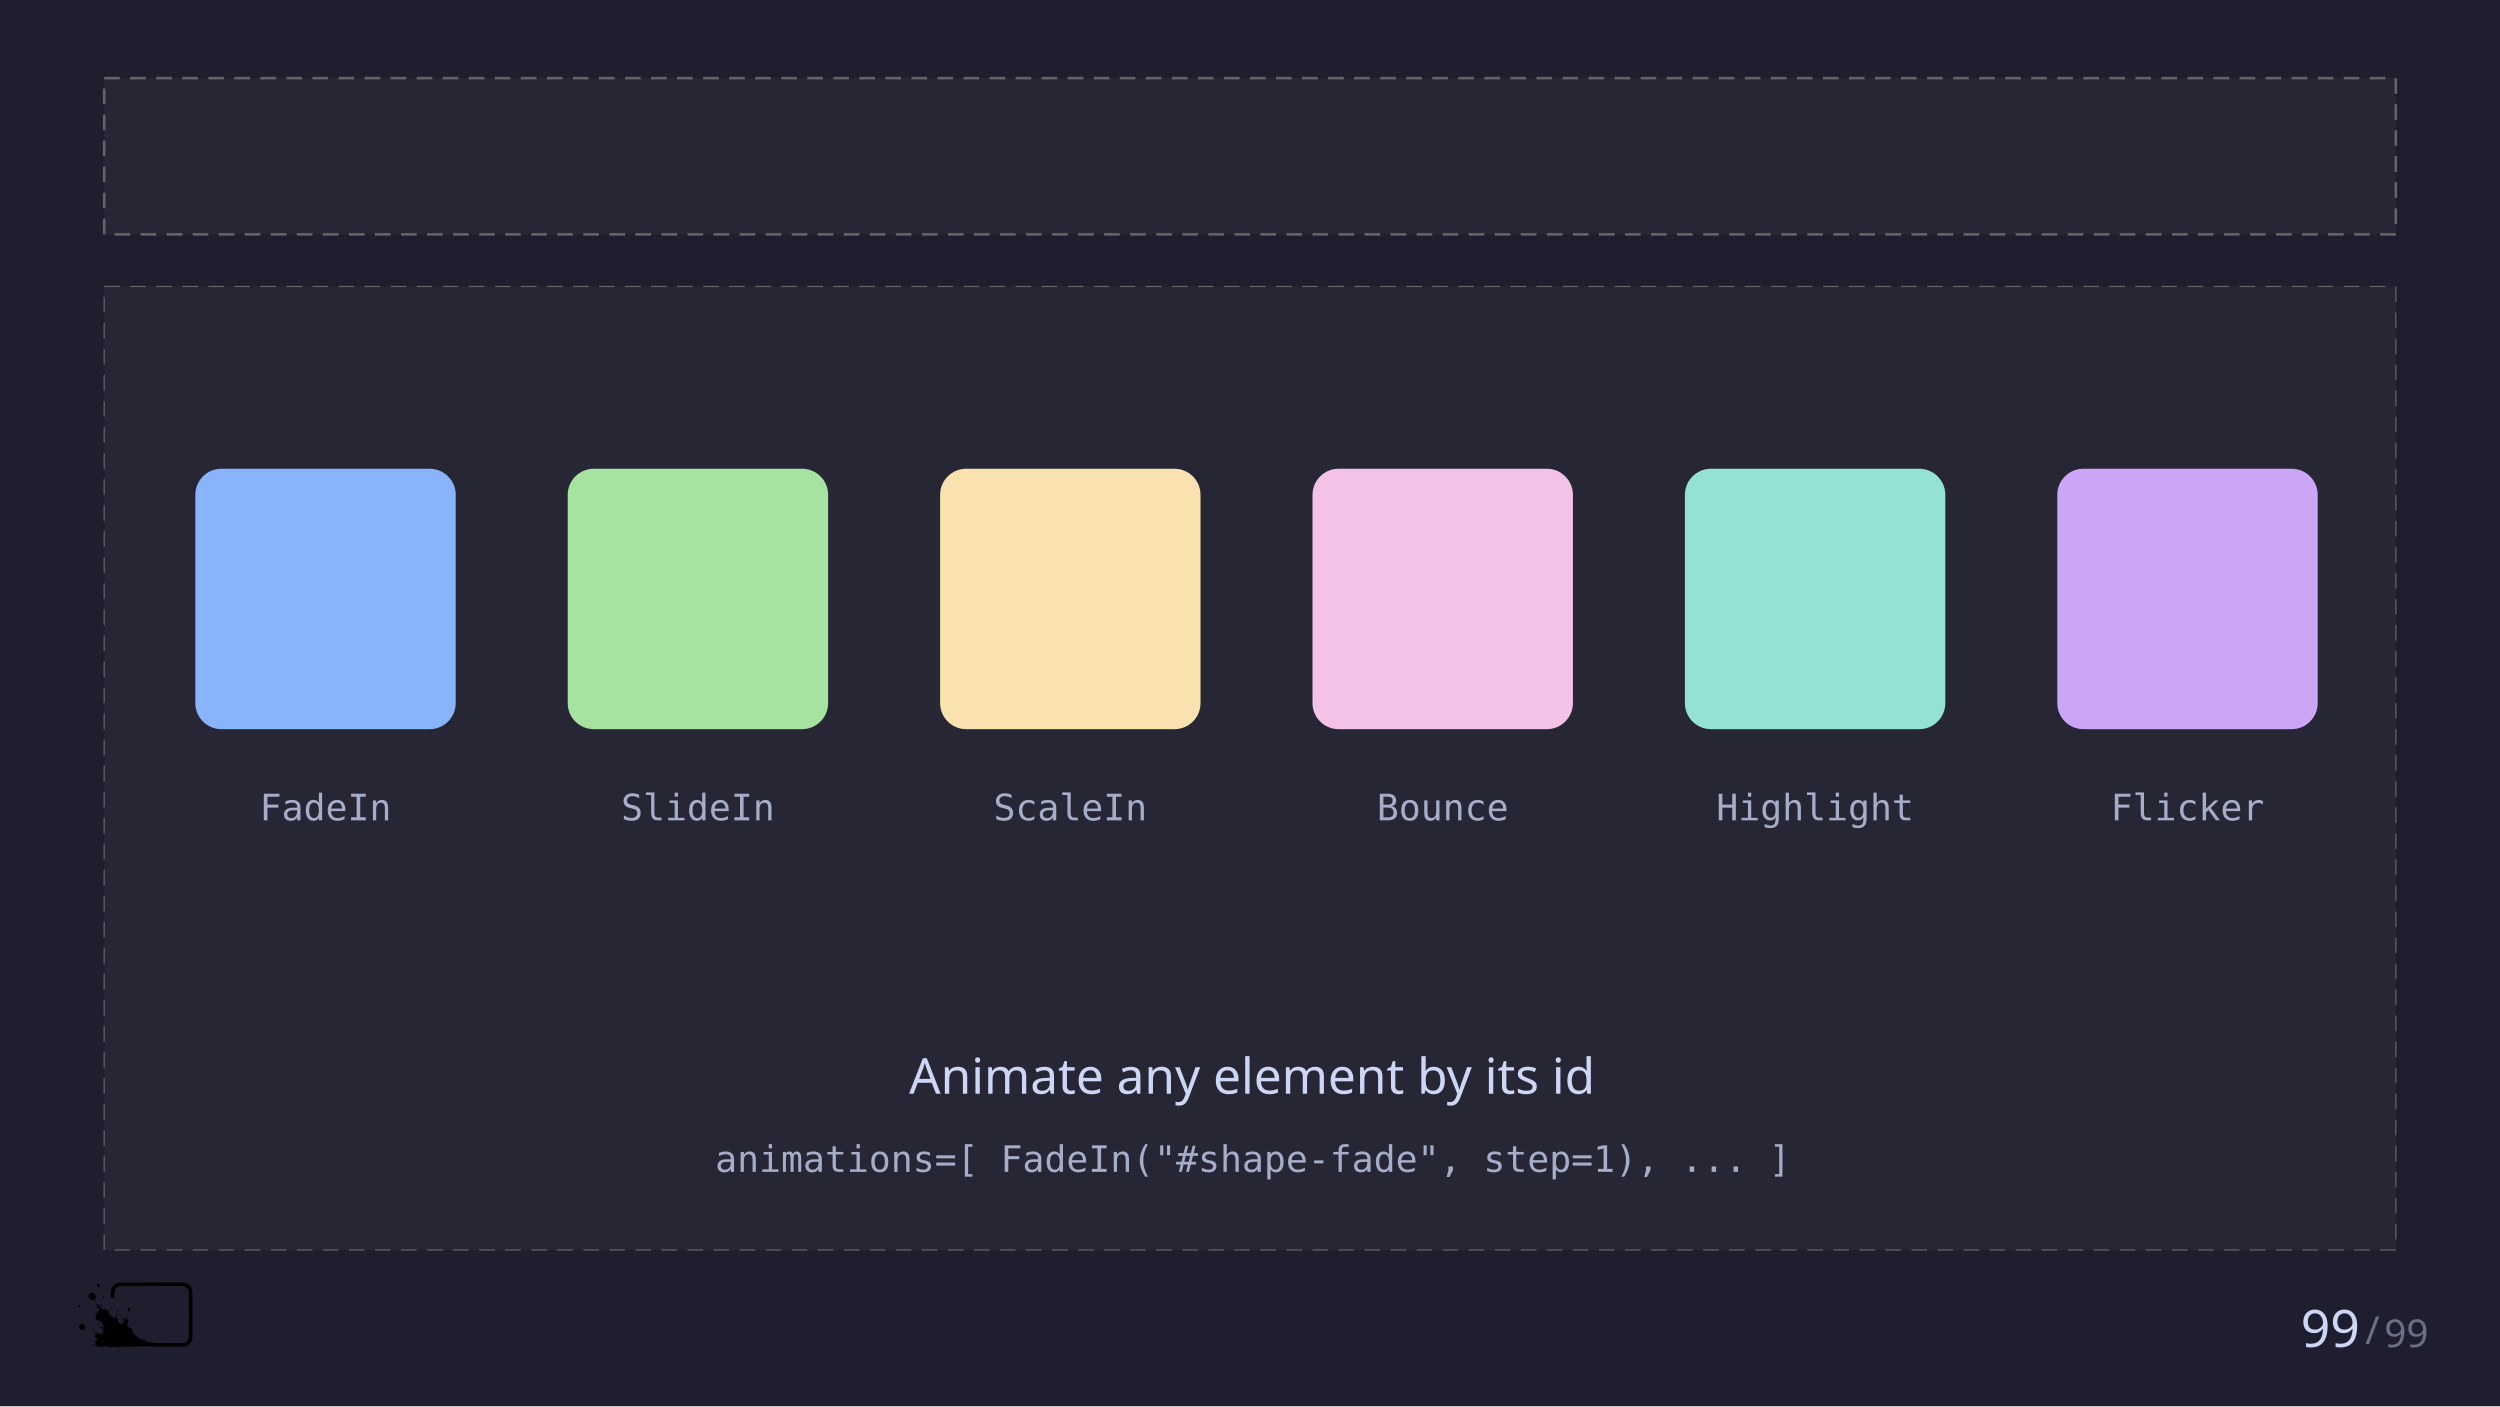
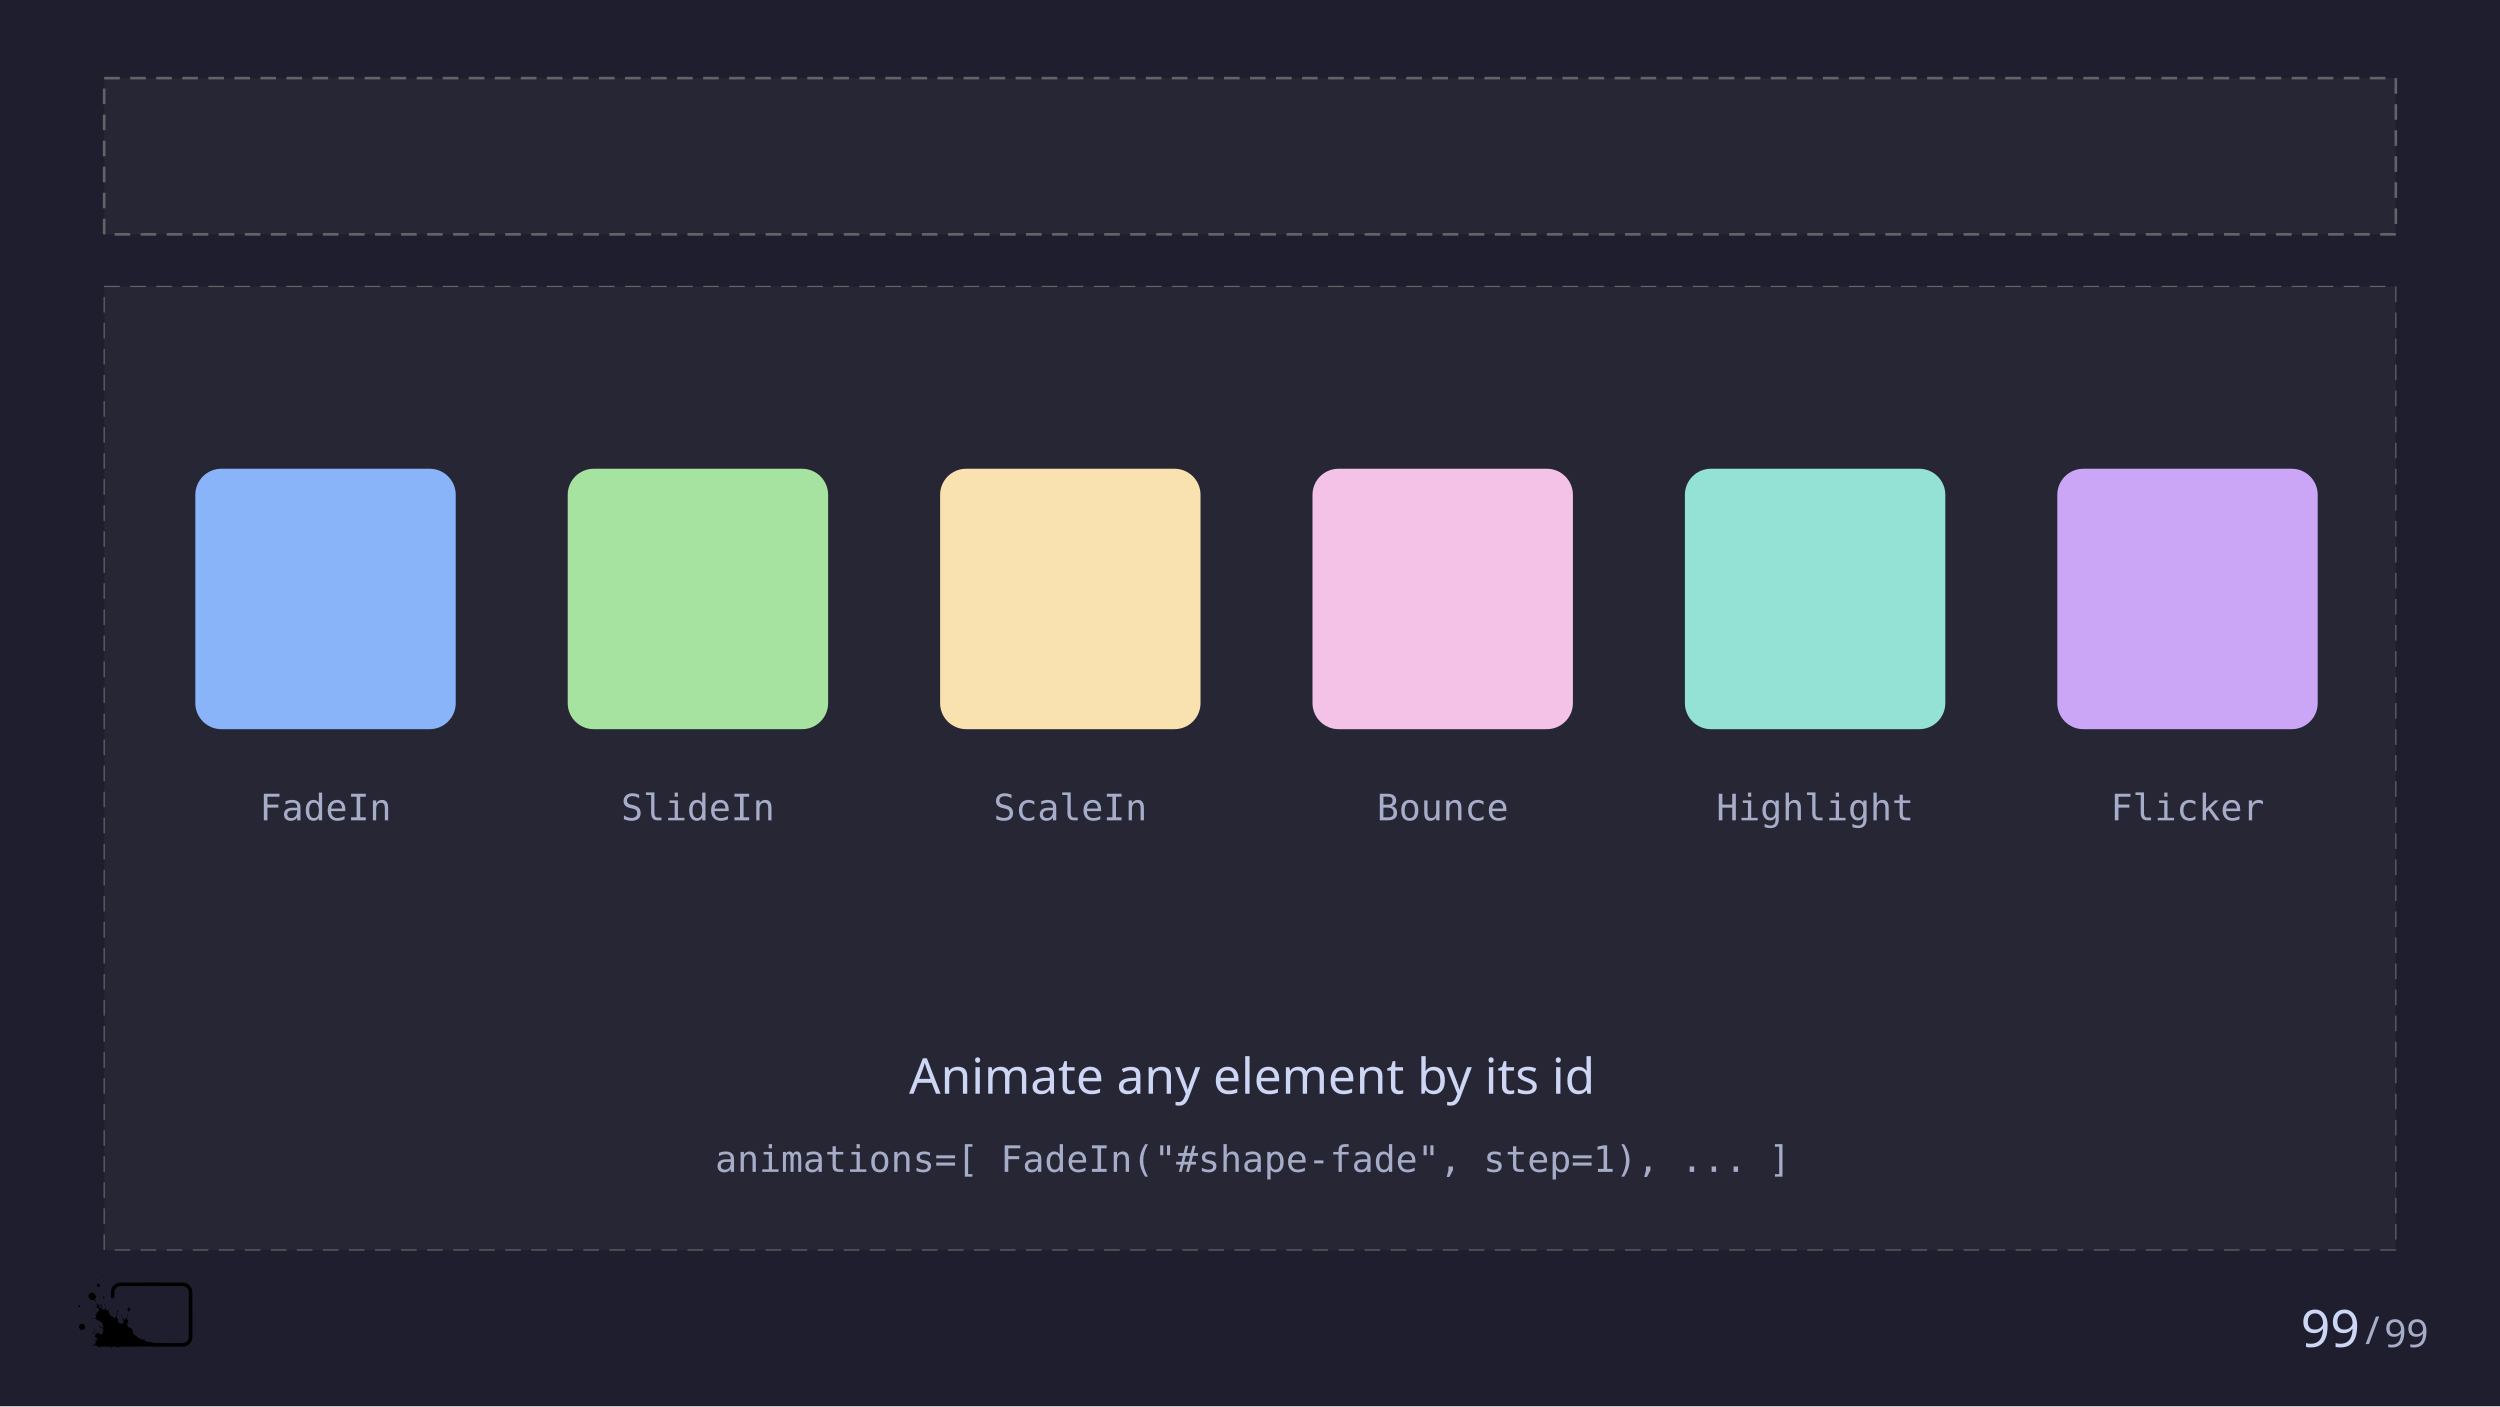
<svg xmlns="http://www.w3.org/2000/svg" xmlns:ns1="urn:inkflow" ns1:parent="content" viewBox="0 0 1920 1080" width="1920" height="1080" version="1.1" id="svg12">
  <g ns1:layout-src="./base" ns1:layout-hash="0e0184e9">
    <defs />
    <rect width="1920" height="1080" class="inkflow-fill-bg" />
  </g>
-   <g ns1:layout-src="./numbered" ns1:layout-hash="6a4a92fb">
+   <g ns1:layout-src="./numbered" ns1:layout-hash="fec6fc73">
    <defs />
    <text id="zone-slide-number" x="1812.359" y="1034.438" class="inkflow-fill-text-muted inkflow-fill-text inkflow-fill-code-text" text-anchor="end" font-size="39.664px" font-family="sans-serif" style="stroke-width: 1.417">99</text>
-     <text id="zone-slide-total" x="1831.157" y="1034.58" class="inkflow-fill-text-muted inkflow-fill-grey" font-size="29.64px" font-family="sans-serif" style="stroke-width: 1.059">99</text>
-     <text id="text1" x="1816.518" y="1032.25" class="inkflow-fill-text-muted inkflow-fill-grey" font-size="29.64px" font-family="sans-serif" style="stroke-width: 1.059">/</text>
+     <text id="zone-slide-total" x="1831.157" y="1034.58" class="inkflow-fill-text-muted" font-size="29.64px" font-family="sans-serif" style="stroke-width: 1.059">99</text>
+     <text id="text1" x="1816.518" y="1032.25" class="inkflow-fill-text-muted" font-size="29.64px" font-family="sans-serif" style="stroke-width: 1.059">/</text>
  </g>
  <g ns1:layout-src="./title" ns1:layout-hash="55fe2bf2">
    <defs />
    <rect id="zone-title" x="80" y="60" width="1760" height="120" />
  </g>
  <g ns1:layout-src="content" ns1:layout-hash="d783db6f">
    <defs />
    <rect id="zone-content" x="80" y="220" width="1760" height="740" style="stroke-width:0.943" />
  </g>
  <defs id="defs6">
    <style id="inkflow-preview">.inkflow-fill-bg { fill: #1e1e2e; }
.inkflow-stroke-bg { stroke: #1e1e2e; }
.inkflow-fill-surface { fill: #313244; }
.inkflow-stroke-surface { stroke: #313244; }
.inkflow-fill-border { fill: #585b70; }
.inkflow-stroke-border { stroke: #585b70; }
.inkflow-fill-text { fill: #cdd6f4; }
.inkflow-stroke-text { stroke: #cdd6f4; }
.inkflow-fill-text-muted { fill: #a6adc8; }
.inkflow-stroke-text-muted { stroke: #a6adc8; }
.inkflow-fill-accent { fill: #cba6f7; }
.inkflow-stroke-accent { stroke: #cba6f7; }
.inkflow-fill-accent-fg { fill: #11111b; }
.inkflow-stroke-accent-fg { stroke: #11111b; }
.inkflow-fill-code-bg { fill: #181825; }
.inkflow-stroke-code-bg { stroke: #181825; }
.inkflow-fill-code-text { fill: #cdd6f4; }
.inkflow-stroke-code-text { stroke: #cdd6f4; }
.inkflow-fill-red { fill: #f38ba8; }
.inkflow-stroke-red { stroke: #f38ba8; }
.inkflow-fill-orange { fill: #fab387; }
.inkflow-stroke-orange { stroke: #fab387; }
.inkflow-fill-yellow { fill: #f9e2af; }
.inkflow-stroke-yellow { stroke: #f9e2af; }
.inkflow-fill-green { fill: #a6e3a1; }
.inkflow-stroke-green { stroke: #a6e3a1; }
.inkflow-fill-teal { fill: #94e2d5; }
.inkflow-stroke-teal { stroke: #94e2d5; }
.inkflow-fill-blue { fill: #89b4fa; }
.inkflow-stroke-blue { stroke: #89b4fa; }
.inkflow-fill-purple { fill: #cba6f7; }
.inkflow-stroke-purple { stroke: #cba6f7; }
.inkflow-fill-pink { fill: #f5c2e7; }
.inkflow-stroke-pink { stroke: #f5c2e7; }
.inkflow-fill-grey { fill: #6c7086; }
.inkflow-stroke-grey { stroke: #6c7086; }
#zone-title, #zone-content { fill: #808080; fill-opacity: 0.08; stroke: #808080; stroke-opacity: 0.7; stroke-width: 2; stroke-dasharray: 12 8; }</style>
  </defs>
  <g id="g7">
    <rect id="shape-fade" x="150" y="360" width="200" height="200" rx="20" class="inkflow-fill-blue" />
    <text x="250" y="630" text-anchor="middle" font-family="monospace" font-size="28" class="inkflow-fill-text-muted" id="text5">FadeIn</text>
  </g>
  <g id="g8">
    <rect id="shape-slide" x="436" y="360" width="200" height="200" rx="20" class="inkflow-fill-green" />
    <text x="536" y="630" text-anchor="middle" font-family="monospace" font-size="28" class="inkflow-fill-text-muted" id="text6">SlideIn</text>
  </g>
  <g id="g9">
    <rect id="shape-scale" x="722" y="360" width="200" height="200" rx="20" class="inkflow-fill-yellow" />
    <text x="822" y="630" text-anchor="middle" font-family="monospace" font-size="28" class="inkflow-fill-text-muted" id="text7">ScaleIn</text>
  </g>
  <g id="g10">
    <rect id="shape-bounce" x="1008" y="360" width="200" height="200" rx="20" class="inkflow-fill-pink" />
    <text x="1108" y="630" text-anchor="middle" font-family="monospace" font-size="28" class="inkflow-fill-text-muted" id="text8">Bounce</text>
  </g>
  <g id="g11">
    <rect id="shape-highlight" x="1294" y="360" width="200" height="200" rx="20" class="inkflow-fill-teal" />
    <text x="1394" y="630" text-anchor="middle" font-family="monospace" font-size="28" class="inkflow-fill-text-muted" id="text9">Highlight</text>
  </g>
  <g id="g12">
    <rect id="shape-flicker" x="1580" y="360" width="200" height="200" rx="20" class="inkflow-fill-purple" />
    <text x="1680" y="630" text-anchor="middle" font-family="monospace" font-size="28" class="inkflow-fill-text-muted" id="text10">Flicker</text>
  </g>
  <text x="961.577" y="840" text-anchor="middle" font-family="sans-serif" font-size="38px" class="inkflow-fill-text" id="text11">Animate any element by its id</text>
  <text x="962.256" y="900" text-anchor="middle" font-family="monospace" font-size="28px" class="inkflow-fill-text-muted" id="text12">animations=[ FadeIn("#shape-fade", step=1), ... ]</text>
  <g ns1:overlay-src="footer" ns1:overlay-hash="f664c57d">
    <defs />
    <g class="inkflow-demo-logo-mark" transform="matrix(0.7161682,0,0,0.7161682,43.00572,966.5546)" id="demo-logo-mark">
      <g transform="translate(-148.5314,-96.87841)">
        <g transform="translate(3.746808,2.274717)">
          <path style="fill-opacity:1;stroke-width:0.372" d="m 203.569,189.978 c -0.189,-0.105 -0.434,-0.191 -0.544,-0.191 h -0.201 l 0.036,-0.375 c 0.048,-0.499 -0.137,-0.658 -0.611,-0.527 -0.191,0.053 -0.516,0.076 -0.721,0.051 -0.281,-0.034 -0.516,0.028 -0.954,0.25 l -0.582,0.295 -0.288,-0.167 c -0.858,-0.497 -0.907,-0.511 -1.749,-0.51 -0.46,3.7e-4 -1.081,0.066 -1.379,0.146 -0.298,0.08 -0.665,0.146 -0.816,0.147 -0.211,7.4e-4 -0.323,0.085 -0.486,0.361 l -0.212,0.36 -0.154,-0.237 c -0.085,-0.13 -0.248,-0.334 -0.364,-0.452 l -0.211,-0.215 -0.528,0.14 c -0.29,0.077 -0.763,0.141 -1.052,0.142 -0.38,7.4e-4 -0.64,0.069 -0.943,0.247 -0.231,0.135 -0.629,0.274 -0.885,0.31 l -0.466,0.064 -0.363,-0.344 c -0.2,-0.189 -0.585,-0.494 -0.856,-0.677 -0.271,-0.184 -0.722,-0.545 -1.003,-0.803 -0.359,-0.33 -0.594,-0.469 -0.79,-0.469 -0.652,0 -1.99,0.215 -2.527,0.405 -0.97,0.345 -2.362,0.082 -1.633,-0.308 0.11,-0.059 0.542,-0.17 0.96,-0.247 1.612,-0.297 2.119,-0.44 2.452,-0.694 0.488,-0.373 0.58,-0.629 0.441,-1.232 -0.178,-0.773 -0.148,-0.949 0.23,-1.327 0.454,-0.454 0.444,-0.677 -0.043,-0.925 -0.213,-0.109 -0.415,-0.243 -0.45,-0.299 -0.098,-0.158 -0.75,-0.459 -1.154,-0.532 -0.201,-0.036 -0.392,-0.109 -0.424,-0.161 -0.109,-0.177 0.784,-0.093 1.233,0.115 0.244,0.113 0.731,0.227 1.083,0.254 l 0.64,0.048 0.285,-0.301 c 0.393,-0.415 0.465,-1.123 0.17,-1.687 -0.115,-0.221 -0.209,-0.579 -0.209,-0.797 0,-0.596 -0.287,-0.802 -1.542,-1.108 -0.79,-0.193 -1.118,-0.322 -1.329,-0.524 -0.404,-0.387 -0.365,-0.509 0.139,-0.431 0.23,0.036 0.515,0.117 0.634,0.181 0.118,0.064 0.329,0.117 0.468,0.117 0.29,0 0.329,-0.196 0.119,-0.599 -0.112,-0.214 -0.112,-0.284 6e-4,-0.437 0.173,-0.237 0.171,-0.773 -0.005,-1.11 -0.216,-0.416 -0.544,-0.671 -1.289,-1.004 -1.102,-0.492 -2.597,-1.555 -2.472,-1.757 0.089,-0.144 0.518,-0.151 0.605,-0.009 0.036,0.058 0.338,0.236 0.67,0.396 0.333,0.16 1.018,0.599 1.523,0.976 0.504,0.377 1.09,0.737 1.3,0.8 l 0.383,0.115 0.26,-0.17 c 0.143,-0.094 0.348,-0.369 0.456,-0.613 l 0.196,-0.443 -0.18,-0.214 c -0.099,-0.117 0.05,-0.003 0.332,0.254 l 0.513,0.468 h 0.408 c 0.224,0 0.531,-0.073 0.682,-0.162 0.151,-0.089 0.343,-0.136 0.425,-0.105 0.083,0.032 0.313,0.349 0.512,0.705 0.522,0.933 0.819,1.105 1.314,0.758 0.144,-0.101 0.423,-0.213 0.62,-0.249 0.197,-0.036 0.525,-0.197 0.727,-0.358 0.203,-0.161 0.446,-0.293 0.54,-0.293 0.221,0 0.353,-0.169 0.436,-0.557 0.036,-0.171 0.219,-0.525 0.405,-0.787 0.186,-0.262 0.339,-0.552 0.339,-0.644 0,-0.092 -0.166,-0.292 -0.368,-0.443 -0.367,-0.275 -0.784,-0.712 -0.951,-0.997 -0.063,-0.107 -0.025,-0.201 0.134,-0.33 0.333,-0.27 0.69,-0.22 1.175,0.166 0.335,0.266 0.463,0.319 0.566,0.233 0.303,-0.251 0.06,-0.973 -0.327,-0.973 -0.083,0 -0.469,-0.308 -0.858,-0.685 -0.389,-0.377 -0.86,-0.751 -1.048,-0.83 -0.188,-0.08 -0.495,-0.259 -0.683,-0.4 -0.188,-0.14 -0.52,-0.303 -0.738,-0.361 -0.349,-0.093 -0.611,-0.253 -1.45,-0.883 -0.159,-0.119 -0.192,-0.217 -0.141,-0.418 0.102,-0.408 0.36,-0.327 1.235,0.388 l 0.797,0.651 0.425,-0.064 c 0.341,-0.051 0.475,-0.025 0.677,0.135 0.608,0.478 1.47,0.498 1.679,0.038 0.173,-0.379 -0.052,-1.099 -0.457,-1.461 -0.182,-0.162 -0.362,-0.439 -0.4,-0.614 -0.038,-0.175 -0.111,-0.344 -0.161,-0.375 -0.05,-0.031 -0.091,-0.28 -0.091,-0.554 0,-0.413 -0.05,-0.556 -0.295,-0.835 -0.176,-0.201 -0.295,-0.446 -0.295,-0.61 0,-0.327 -0.098,-0.461 -0.73,-1 -0.395,-0.336 -0.543,-0.405 -0.803,-0.375 l -0.319,0.037 -0.056,-0.352 c -0.083,-0.519 -0.349,-0.749 -0.962,-0.829 -0.289,-0.038 -0.678,-0.158 -0.863,-0.267 -0.268,-0.157 -0.434,-0.185 -0.804,-0.134 -0.579,0.08 -0.818,-0.039 -1.07,-0.534 -0.106,-0.208 -0.331,-0.495 -0.5,-0.637 l -0.307,-0.259 h -0.788 c -0.561,0 -0.777,-0.033 -0.75,-0.116 0.045,-0.135 0.183,-0.218 0.686,-0.416 0.236,-0.093 0.455,-0.288 0.626,-0.559 l 0.263,-0.417 -0.069,-0.452 c -0.038,-0.249 -0.076,-0.723 -0.086,-1.053 -0.019,-0.7 -0.102,-0.826 -0.852,-1.299 -0.6,-0.379 -0.985,-0.701 -0.985,-0.825 0,-0.19 0.477,-0.057 0.94,0.262 0.274,0.189 0.635,0.37 0.801,0.404 l 0.303,0.061 0.504,-0.768 c 0.277,-0.423 0.504,-0.862 0.504,-0.977 0,-0.115 -0.155,-0.427 -0.345,-0.694 -0.407,-0.572 -0.445,-0.785 -0.123,-0.686 0.122,0.037 0.425,0.092 0.673,0.121 l 0.452,0.053 0.213,-0.27 c 0.117,-0.149 0.213,-0.363 0.213,-0.475 0,-0.124 0.238,-0.426 0.605,-0.767 l 0.605,-0.562 -0.056,-0.622 c -0.045,-0.5 -0.104,-0.661 -0.297,-0.82 -0.132,-0.109 -0.298,-0.309 -0.368,-0.445 -0.571,-1.105 -1.749,-1.704 -1.938,-0.984 -0.065,0.247 -0.136,0.246 -0.451,-0.002 -0.402,-0.316 -0.678,-0.831 -0.603,-1.127 0.052,-0.207 0.105,-0.244 0.274,-0.191 0.116,0.036 0.338,0.173 0.495,0.304 0.385,0.322 0.929,0.286 1.131,-0.075 0.194,-0.347 0.09,-0.68 -0.382,-1.225 -0.216,-0.25 -0.393,-0.529 -0.393,-0.621 -3e-5,-0.091 -0.091,-0.406 -0.202,-0.698 -0.128,-0.337 -0.168,-0.566 -0.108,-0.625 0.158,-0.158 0.705,0.027 0.974,0.329 0.196,0.22 0.34,0.286 0.625,0.286 0.492,0 0.68,0.205 0.68,0.744 0,0.579 0.263,1.24 0.822,2.069 1.006,1.491 1.126,1.597 1.598,1.418 0.414,-0.157 0.521,-0.114 0.729,0.293 0.109,0.214 0.471,0.609 0.804,0.879 l 0.606,0.49 0.995,-0.022 c 0.556,-0.013 1.092,-0.075 1.215,-0.143 0.142,-0.078 0.274,-0.308 0.374,-0.652 l 0.154,-0.531 -0.152,-0.365 c -0.169,-0.405 -0.21,-1.621 -0.054,-1.621 0.054,0 0.099,0.095 0.099,0.21 0,0.115 0.083,0.348 0.185,0.517 0.102,0.169 0.214,0.551 0.25,0.849 0.175,1.443 0.467,1.964 1.472,2.63 0.923,0.611 1.679,0.515 1.898,-0.242 0.127,-0.438 0.691,-1.305 0.85,-1.305 0.051,0 0.068,0.055 0.039,0.123 -0.029,0.068 -0.251,0.633 -0.492,1.255 -0.61,1.574 -0.662,2.1 -0.275,2.757 0.195,0.331 0.489,1.054 0.553,1.36 0.037,0.179 0.214,0.472 0.392,0.65 0.178,0.178 0.353,0.416 0.389,0.528 0.129,0.408 0.446,0.694 0.841,0.761 0.215,0.036 0.553,0.195 0.752,0.353 0.277,0.22 0.464,0.287 0.798,0.287 0.583,0 0.796,0.132 1.007,0.622 0.246,0.572 0.958,1.445 1.178,1.445 0.106,0 0.295,-0.175 0.452,-0.418 0.149,-0.23 0.481,-0.618 0.738,-0.862 0.347,-0.329 0.486,-0.545 0.539,-0.837 0.039,-0.217 0.136,-0.466 0.215,-0.554 0.105,-0.117 0.149,-0.453 0.164,-1.226 l 0.02,-1.065 0.218,-0.218 c 0.12,-0.12 0.245,-0.328 0.279,-0.462 0.045,-0.18 0.11,-0.23 0.25,-0.194 l 0.189,0.049 -0.001,0.752 -0.001,0.752 -0.403,0.738 -0.403,0.738 0.226,0.9 0.226,0.9 -0.124,0.674 -0.124,0.674 0.222,0.18 c 0.17,0.138 0.361,0.174 0.819,0.155 l 0.597,-0.025 0.031,0.21 c 0.017,0.115 -0.105,0.519 -0.271,0.897 -0.391,0.891 -0.392,1.268 -0.006,1.639 0.162,0.156 0.295,0.353 0.295,0.44 0,0.285 0.297,0.587 0.693,0.705 0.292,0.087 0.391,0.169 0.392,0.323 0.002,0.236 0.683,0.846 0.945,0.846 0.095,0 0.314,-0.051 0.487,-0.114 l 0.315,-0.114 0.323,0.23 0.323,0.23 0.288,-0.165 c 0.158,-0.091 0.358,-0.165 0.444,-0.165 0.086,0 0.339,-0.107 0.563,-0.239 0.525,-0.308 0.939,-1.038 0.939,-1.658 0,-0.519 -0.242,-1.266 -0.447,-1.381 -0.094,-0.052 -0.144,-0.238 -0.144,-0.53 v -0.45 l -0.343,-0.314 -0.343,-0.314 -0.049,-0.807 c -0.04,-0.657 -0.022,-0.807 0.093,-0.807 0.201,0 0.798,0.817 0.995,1.361 0.297,0.819 0.619,1.495 0.713,1.495 0.05,0 0.119,-0.137 0.152,-0.304 0.1,-0.499 0.415,-0.838 0.997,-1.074 0.401,-0.163 0.648,-0.351 0.937,-0.714 0.216,-0.271 0.393,-0.535 0.393,-0.585 0,-0.051 0.112,-0.336 0.248,-0.634 0.283,-0.619 0.525,-0.678 0.672,-0.164 0.067,0.234 0.035,0.529 -0.128,1.167 -0.123,0.483 -0.19,0.961 -0.155,1.102 0.068,0.272 0.418,0.783 0.872,1.275 0.24,0.26 0.279,0.368 0.227,0.629 -0.035,0.173 -0.015,0.493 0.043,0.71 l 0.106,0.395 -0.193,0.261 c -0.294,0.398 -0.709,1.256 -0.709,1.467 0,0.103 -0.067,0.243 -0.148,0.311 -0.196,0.162 -0.187,0.288 0.06,0.853 0.127,0.29 0.203,0.658 0.195,0.942 -0.007,0.256 0.039,0.567 0.103,0.689 0.064,0.123 0.145,0.289 0.181,0.371 0.036,0.081 0.2,0.214 0.366,0.295 0.165,0.081 0.34,0.236 0.387,0.345 0.065,0.147 0.211,0.209 0.579,0.247 0.366,0.037 0.599,0.135 0.908,0.383 l 0.415,0.333 0.455,-0.062 0.455,-0.062 0.539,0.566 c 0.317,0.332 0.702,0.891 0.935,1.353 l 0.395,0.788 -0.054,0.832 -0.054,0.832 0.346,0.767 c 0.19,0.422 0.412,0.987 0.492,1.257 0.153,0.516 0.431,0.793 0.796,0.793 0.122,0 0.468,0.218 0.781,0.492 0.309,0.271 0.614,0.492 0.677,0.492 0.063,0 0.238,0.129 0.389,0.287 0.151,0.158 0.392,0.316 0.535,0.351 0.44,0.108 0.676,0.32 0.741,0.664 0.086,0.459 0.293,0.72 0.814,1.026 0.323,0.189 0.57,0.259 0.879,0.247 0.359,-0.014 0.456,0.024 0.59,0.229 0.24,0.366 0.652,0.58 2.011,1.042 l 1.231,0.418 0.923,-0.006 c 1.105,-0.007 1.72,0.199 1.896,0.638 0.06,0.151 0.15,0.363 0.2,0.471 0.093,0.204 1.187,0.917 1.707,1.113 0.78,0.294 1.656,0.42 2.16,0.311 l 0.498,-0.108 0.884,0.303 c 0.899,0.308 2.858,0.57 3.527,0.472 0.194,-0.029 0.465,0.037 0.753,0.181 0.875,0.439 2.122,0.473 17.484,0.479 l 14.179,0.005 0.64,-0.181 c 2.758,-0.779 4.717,-3.139 5.027,-6.057 0.067,-0.63 0.09,-9.087 0.07,-25.123 l -0.031,-24.173 -0.177,-0.591 c -0.725,-2.421 -2.422,-4.112 -4.866,-4.851 l -0.565,-0.171 -33.675,-0.028 c -24.105,-0.02 -33.912,0.003 -34.508,0.08 -2.34,0.305 -4.216,1.629 -5.228,3.69 -0.671,1.366 -0.707,1.604 -0.758,5.071 l -0.046,3.102 -0.184,0.36 c -0.634,1.242 -2.429,1.297 -3.25,0.1 l -0.237,-0.346 -0.03,-3.06 c -0.034,-3.399 0.033,-4.154 0.486,-5.521 1.311,-3.951 4.686,-6.722 8.8,-7.227 1.177,-0.144 67.306,-0.152 68.68,-0.008 4.075,0.427 7.556,3.237 8.842,7.136 0.596,1.807 0.562,0.146 0.562,27.324 v 24.961 l -0.18,0.817 c -0.444,2.02 -1.208,3.581 -2.495,5.097 -1.136,1.339 -3.288,2.65 -5.202,3.17 l -0.985,0.267 -14.228,-7.5e-4 c -15.013,-0.001 -19.266,-0.051 -19.724,-0.232 -0.435,-0.172 -3.852,-0.147 -3.998,0.029 -0.204,0.246 -0.558,0.263 -1.042,0.049 l -0.464,-0.205 -1.393,0.056 c -0.766,0.031 -1.459,0.06 -1.54,0.066 -0.081,0.006 -0.281,0.012 -0.443,0.014 -0.162,0.002 -0.561,0.006 -0.886,0.01 -0.325,0.004 -1.078,-0.029 -1.674,-0.073 -0.901,-0.066 -1.164,-0.052 -1.563,0.084 -0.283,0.097 -0.566,0.134 -0.689,0.091 -0.115,-0.04 -0.786,-0.08 -1.49,-0.089 -0.704,-0.009 -1.494,-0.051 -1.756,-0.092 -0.332,-0.052 -0.727,-0.022 -1.31,0.1 l -0.834,0.175 -1.644,-0.077 c -1.951,-0.091 -3.185,-0.091 -5.214,0.002 l -1.502,0.069 -0.257,-0.168 c -0.214,-0.14 -0.324,-0.151 -0.664,-0.063 -1.156,0.298 -3.467,0.35 -4.346,0.097 -0.349,-0.101 -0.97,0.074 -1.889,0.531 l -0.609,0.303 -0.355,-0.311 c -0.195,-0.171 -0.413,-0.311 -0.485,-0.311 -0.072,0 -0.301,0.136 -0.51,0.301 -0.262,0.208 -0.441,0.282 -0.58,0.24 -0.429,-0.132 -1.009,-0.163 -1.481,-0.079 -0.668,0.119 -0.771,0.082 -1.021,-0.362 -0.249,-0.442 -0.464,-0.542 -0.854,-0.394 -0.167,0.064 -0.542,0.079 -0.949,0.039 l -0.672,-0.066 -0.467,0.467 c -0.441,0.441 -1.208,0.846 -1.58,0.833 -0.093,-0.003 -0.323,-0.092 -0.512,-0.197 z m -15.8,-16.388 c -0.214,-0.131 -0.487,-0.402 -0.608,-0.601 -0.12,-0.199 -0.445,-0.592 -0.723,-0.873 -0.539,-0.546 -0.709,-1.046 -0.378,-1.115 0.182,-0.038 1.206,1.258 1.574,1.991 0.11,0.22 0.292,0.499 0.404,0.621 0.255,0.278 0.216,0.274 -0.269,-0.024 z m 5.361,-0.45 c 0,-0.057 0.044,-0.077 0.099,-0.043 0.054,0.034 0.099,0.08 0.099,0.104 0,0.024 -0.044,0.043 -0.099,0.043 -0.054,0 -0.099,-0.047 -0.099,-0.104 z m -21.17,-2.006 c -0.679,-0.188 -0.992,-0.384 -1.537,-0.96 -1.306,-1.381 -1.292,-3.503 0.032,-4.757 0.515,-0.488 1.451,-0.836 2.243,-0.834 0.522,0.001 1.609,0.392 2.075,0.747 0.542,0.413 1.066,1.283 1.265,2.1 l 0.17,0.7 -0.163,0.491 c -0.107,0.321 -0.141,0.623 -0.099,0.872 l 0.064,0.38 -0.277,0.098 c -0.153,0.054 -0.497,0.28 -0.765,0.502 -0.848,0.703 -1.97,0.95 -3.008,0.662 z m 12.857,-1.393 c -0.085,-0.085 -0.155,-0.218 -0.155,-0.295 0,-0.204 0.334,-0.173 0.536,0.05 0.301,0.332 -0.061,0.565 -0.381,0.245 z m 40.632,-2.423 c 0.07,-0.209 0.355,-0.334 0.478,-0.21 0.062,0.062 0.083,0.16 0.046,0.219 -0.091,0.147 -0.574,0.139 -0.525,-0.009 z m -1.795,-0.672 c 0,-0.054 0.044,-0.099 0.099,-0.099 0.054,0 0.099,0.044 0.099,0.099 0,0.054 -0.044,0.099 -0.099,0.099 -0.054,0 -0.099,-0.044 -0.099,-0.099 z m -9.63,-4.254 c -0.17,-0.17 -0.149,-0.571 0.029,-0.571 0.081,0 0.148,0.011 0.148,0.025 0,0.014 0.041,0.169 0.092,0.345 0.098,0.34 -0.033,0.438 -0.269,0.201 z m -30.046,-3.14 c -0.38,-0.204 -0.541,-0.426 -0.46,-0.637 0.082,-0.213 0.33,-0.172 0.707,0.116 0.218,0.166 0.338,0.341 0.338,0.492 0,0.273 -0.119,0.279 -0.585,0.029 z m -2.992,-3.011 c -0.036,-0.036 -0.066,-0.125 -0.066,-0.197 0,-0.202 0.275,-0.156 0.394,0.066 0.088,0.164 0.075,0.197 -0.079,0.197 -0.101,0 -0.214,-0.03 -0.25,-0.066 z m 34.223,-2.5e-4 c -0.172,-0.069 -0.416,-0.565 -0.416,-0.845 0,-0.295 0.173,-0.468 0.468,-0.468 0.333,0 0.67,0.755 0.502,1.125 -0.11,0.242 -0.278,0.299 -0.554,0.188 z m 5.915,-0.492 c -0.099,-0.258 0.145,-1.236 0.363,-1.453 0.154,-0.154 0.222,-0.171 0.316,-0.077 0.094,0.094 0.094,0.216 0.001,0.564 -0.065,0.244 -0.119,0.529 -0.119,0.632 0,0.198 -0.243,0.498 -0.404,0.498 -0.052,0 -0.123,-0.074 -0.158,-0.164 z m -16.81,-0.492 c -0.035,-0.09 -0.017,-0.21 0.039,-0.266 0.07,-0.07 0.102,-0.019 0.102,0.164 0,0.304 -0.049,0.339 -0.14,0.102 z m 2.356,-2.199 c -0.034,-0.054 -0.014,-0.099 0.043,-0.099 0.057,0 0.104,0.044 0.104,0.099 0,0.054 -0.02,0.099 -0.043,0.099 -0.024,0 -0.071,-0.044 -0.104,-0.099 z m 3.657,-0.594 c 0.038,-0.299 0.004,-0.571 -0.102,-0.824 -0.227,-0.544 -0.208,-1.289 0.039,-1.536 0.444,-0.444 0.844,-0.051 0.96,0.944 l 0.047,0.403 -0.293,0.336 c -0.161,0.185 -0.386,0.513 -0.5,0.73 l -0.207,0.394 z m 11.835,-1.109 c -0.029,-0.449 -0.104,-0.71 -0.272,-0.947 -0.128,-0.18 -0.25,-0.488 -0.271,-0.685 -0.021,-0.197 -0.064,-0.524 -0.095,-0.727 -0.079,-0.519 0.005,-0.76 0.408,-1.174 0.431,-0.442 1.154,-0.719 1.464,-0.56 0.445,0.228 0.858,0.726 1.001,1.207 0.204,0.686 0.186,0.859 -0.162,1.543 l -0.307,0.604 -0.522,0.231 c -0.378,0.167 -0.607,0.354 -0.83,0.679 -0.169,0.246 -0.323,0.448 -0.341,0.448 -0.018,0 -0.051,-0.279 -0.072,-0.62 z m -35.044,-1.308 c -0.071,-0.086 -0.342,-0.263 -0.603,-0.396 -0.281,-0.142 -0.474,-0.307 -0.474,-0.404 0,-0.09 -0.1,-0.272 -0.222,-0.404 l -0.222,-0.24 0.517,0.316 c 0.284,0.174 0.517,0.348 0.517,0.388 0,0.04 0.159,0.258 0.352,0.484 0.194,0.226 0.332,0.412 0.307,0.412 -0.025,0 -0.103,-0.07 -0.174,-0.155 z m 15.312,-1.888 c 0.109,-0.614 0.159,-0.714 0.357,-0.714 0.105,0 0.19,0.024 0.19,0.052 0,0.106 -0.497,1.031 -0.554,1.031 -0.032,0 -0.029,-0.166 0.007,-0.369 z m 2.06,-0.186 c 0.034,-0.251 0.067,-0.639 0.072,-0.862 l 0.01,-0.405 0.141,0.64 c 0.144,0.655 0.076,1.083 -0.172,1.083 -0.079,0 -0.095,-0.14 -0.051,-0.457 z m -21.279,-1.291 c -0.264,-0.257 -0.345,-0.349 -0.179,-0.203 0.166,0.146 0.423,0.311 0.572,0.367 0.149,0.056 0.271,0.147 0.271,0.203 0,0.199 -0.191,0.093 -0.664,-0.367 z m 9.926,0.197 c -0.285,-0.624 -0.415,-1.16 -0.385,-1.588 0.018,-0.25 -0.03,-0.604 -0.106,-0.785 -0.11,-0.262 -0.115,-0.395 -0.024,-0.647 0.063,-0.174 0.115,-0.413 0.115,-0.531 0,-0.148 0.06,-0.215 0.194,-0.215 0.152,0 0.23,0.124 0.359,0.566 0.091,0.311 0.161,0.689 0.157,0.839 -0.004,0.15 0.084,0.479 0.195,0.731 0.163,0.368 0.191,0.573 0.141,1.046 -0.089,0.853 -0.396,1.13 -0.646,0.584 z m -23.754,-0.151 c -0.368,-0.305 -0.869,-0.955 -0.869,-1.129 0,-0.146 0.543,-0.701 0.962,-0.982 l 0.223,-0.15 0.409,0.283 c 0.666,0.461 0.966,0.81 0.966,1.124 0,0.156 -0.055,0.328 -0.123,0.383 -0.068,0.054 -0.284,0.233 -0.481,0.398 -0.422,0.352 -0.726,0.373 -1.088,0.074 z m 35.292,-1.153 0.025,-0.64 h 0.246 c 0.204,0 0.251,0.053 0.276,0.312 0.023,0.237 -0.043,0.391 -0.271,0.64 l -0.302,0.328 z m 7.459,0.246 c 0,-0.081 0.067,-0.148 0.148,-0.148 0.081,0 0.148,0.067 0.148,0.148 0,0.081 -0.067,0.148 -0.148,0.148 -0.081,0 -0.148,-0.067 -0.148,-0.148 z m -15.174,-1.304 c -0.244,-0.57 -0.298,-1.208 -0.109,-1.281 0.234,-0.09 0.443,0.241 0.525,0.832 0.137,0.989 -0.083,1.227 -0.417,0.449 z m 8.38,-1.146 c 0,-0.075 0.067,-0.191 0.148,-0.258 l 0.148,-0.123 v 0.258 c 0,0.164 -0.054,0.258 -0.148,0.258 -0.081,0 -0.148,-0.061 -0.148,-0.136 z m -8.665,-1.292 c 0,-0.081 0.044,-0.148 0.099,-0.148 0.054,0 0.099,0.067 0.099,0.148 0,0.081 -0.044,0.148 -0.099,0.148 -0.054,0 -0.099,-0.067 -0.099,-0.148 z m -9.446,-0.896 c -0.168,-0.141 -0.502,-0.561 -0.742,-0.931 -0.252,-0.389 -0.605,-0.786 -0.835,-0.938 l -0.399,-0.264 -1.009,0.066 -1.009,0.066 -0.591,-0.296 c -0.325,-0.163 -0.64,-0.297 -0.7,-0.299 -0.166,-0.005 -1.005,-0.773 -1.429,-1.31 -0.208,-0.263 -0.425,-0.663 -0.484,-0.89 -0.059,-0.227 -0.197,-0.636 -0.308,-0.91 -0.222,-0.55 -0.217,-0.588 0.263,-1.866 0.174,-0.462 0.385,-0.811 0.641,-1.058 0.241,-0.232 0.407,-0.497 0.447,-0.714 l 0.065,-0.345 h 0.469 c 0.258,0 0.787,-0.072 1.175,-0.159 l 0.705,-0.159 0.562,0.247 c 0.309,0.136 0.717,0.298 0.907,0.36 0.635,0.207 1.508,0.91 1.672,1.345 0.082,0.218 0.293,0.612 0.469,0.875 0.176,0.264 0.32,0.535 0.32,0.603 0,0.068 0.114,0.259 0.253,0.424 0.172,0.205 0.233,0.365 0.19,0.5 -0.035,0.109 -0.097,0.199 -0.139,0.199 -0.099,0 -0.305,0.453 -0.305,0.672 0,0.094 -0.205,0.516 -0.457,0.938 -0.616,1.036 -0.611,1.277 0.06,2.566 0.624,1.198 0.71,1.413 0.598,1.482 -0.048,0.029 -0.224,-0.062 -0.392,-0.204 z m 8.451,-4 c -0.117,-0.229 -0.297,-0.53 -0.401,-0.671 -0.149,-0.202 -0.168,-0.308 -0.091,-0.511 0.122,-0.322 0.489,-0.668 0.707,-0.668 0.237,0 0.9,0.761 0.841,0.966 -0.026,0.092 -0.103,0.366 -0.17,0.61 -0.23,0.835 -0.55,0.934 -0.886,0.274 z m -17.836,-11.058 c -0.307,-0.266 -0.365,-0.572 -0.099,-0.52 0.174,0.034 0.459,0.507 0.402,0.667 -0.017,0.048 -0.154,-0.018 -0.302,-0.146 z m -0.566,-0.933 c 0,-0.054 0.044,-0.099 0.099,-0.099 0.054,0 0.099,0.044 0.099,0.099 0,0.054 -0.044,0.099 -0.099,0.099 -0.054,0 -0.099,-0.044 -0.099,-0.099 z m 13.096,-0.003 c -0.081,-0.054 -0.333,-0.146 -0.56,-0.206 -0.227,-0.059 -0.475,-0.18 -0.553,-0.27 -0.245,-0.284 -0.668,-1.671 -0.597,-1.963 0.141,-0.586 0.411,-0.961 0.85,-1.18 0.662,-0.33 0.877,-0.29 1.524,0.287 0.312,0.278 0.602,0.537 0.644,0.574 0.135,0.12 0.258,1.592 0.152,1.824 -0.054,0.118 -0.228,0.291 -0.387,0.385 -0.159,0.094 -0.36,0.279 -0.446,0.41 -0.166,0.253 -0.382,0.301 -0.626,0.138 z m 5.355,-11.079 c -0.214,-0.327 -0.056,-0.734 0.285,-0.734 0.299,0 0.465,0.175 0.465,0.492 0,0.513 -0.473,0.666 -0.75,0.242 z" />
        </g>
      </g>
    </g>
  </g>
</svg>
